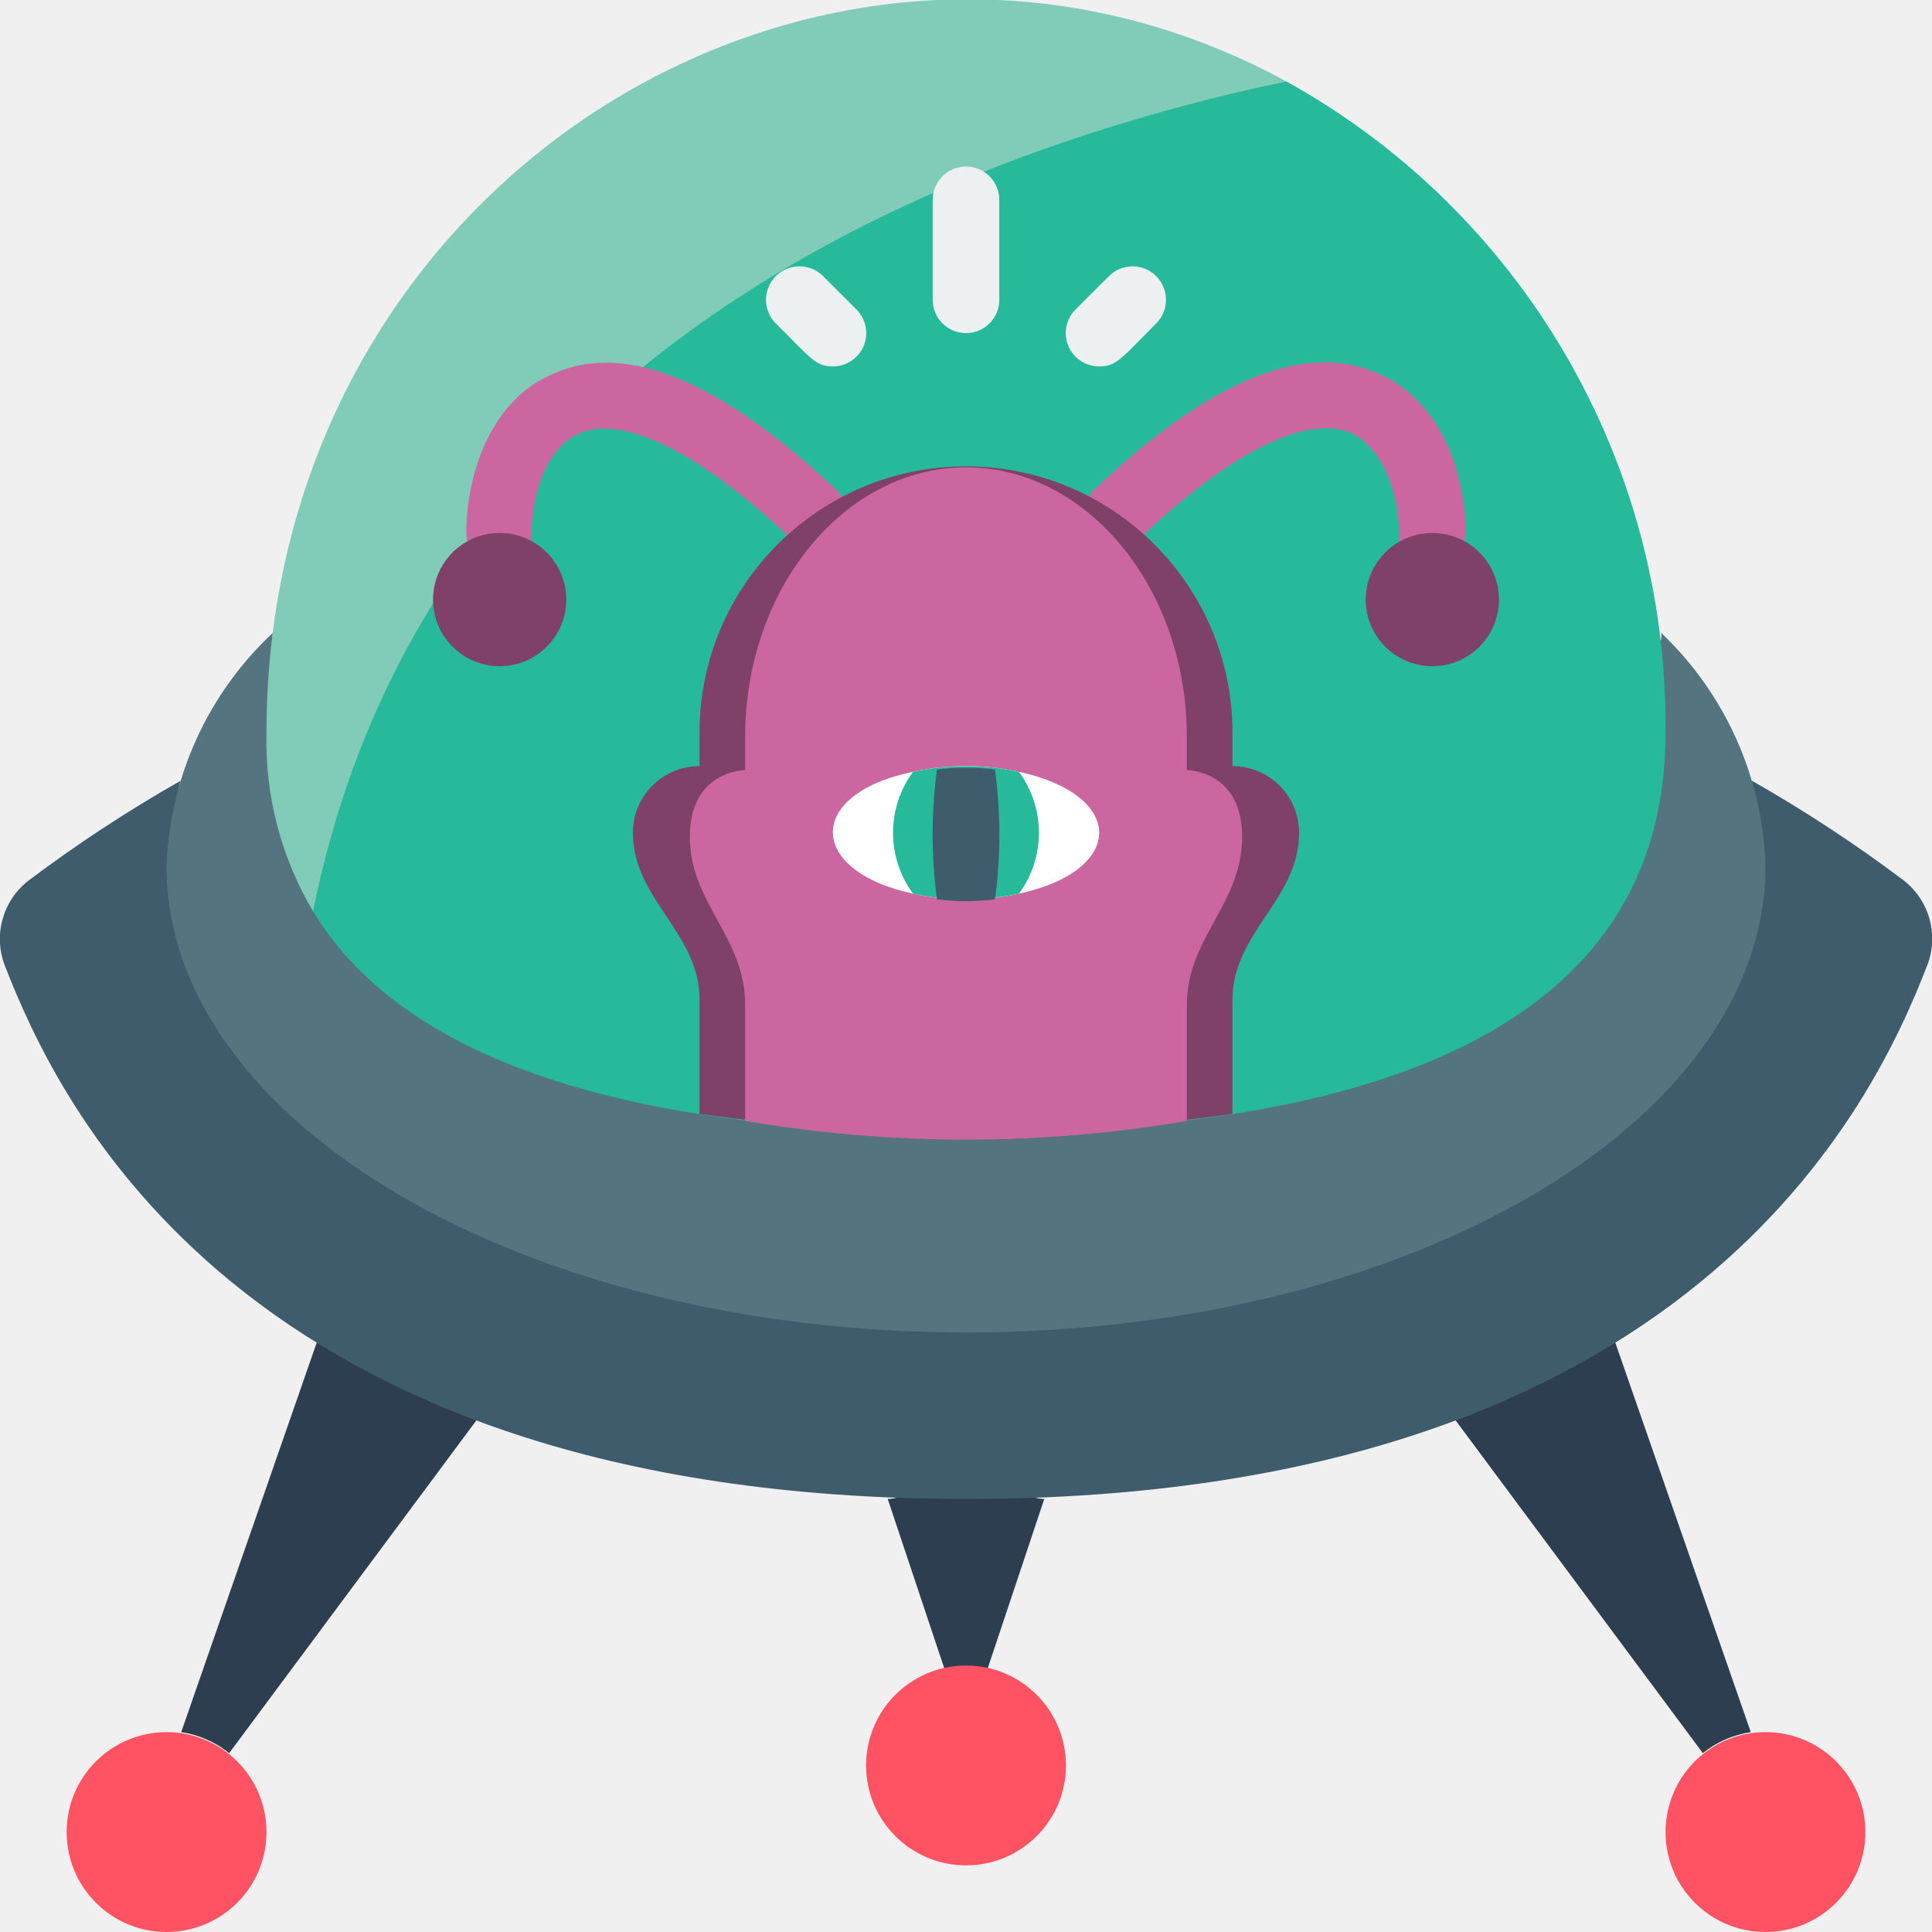
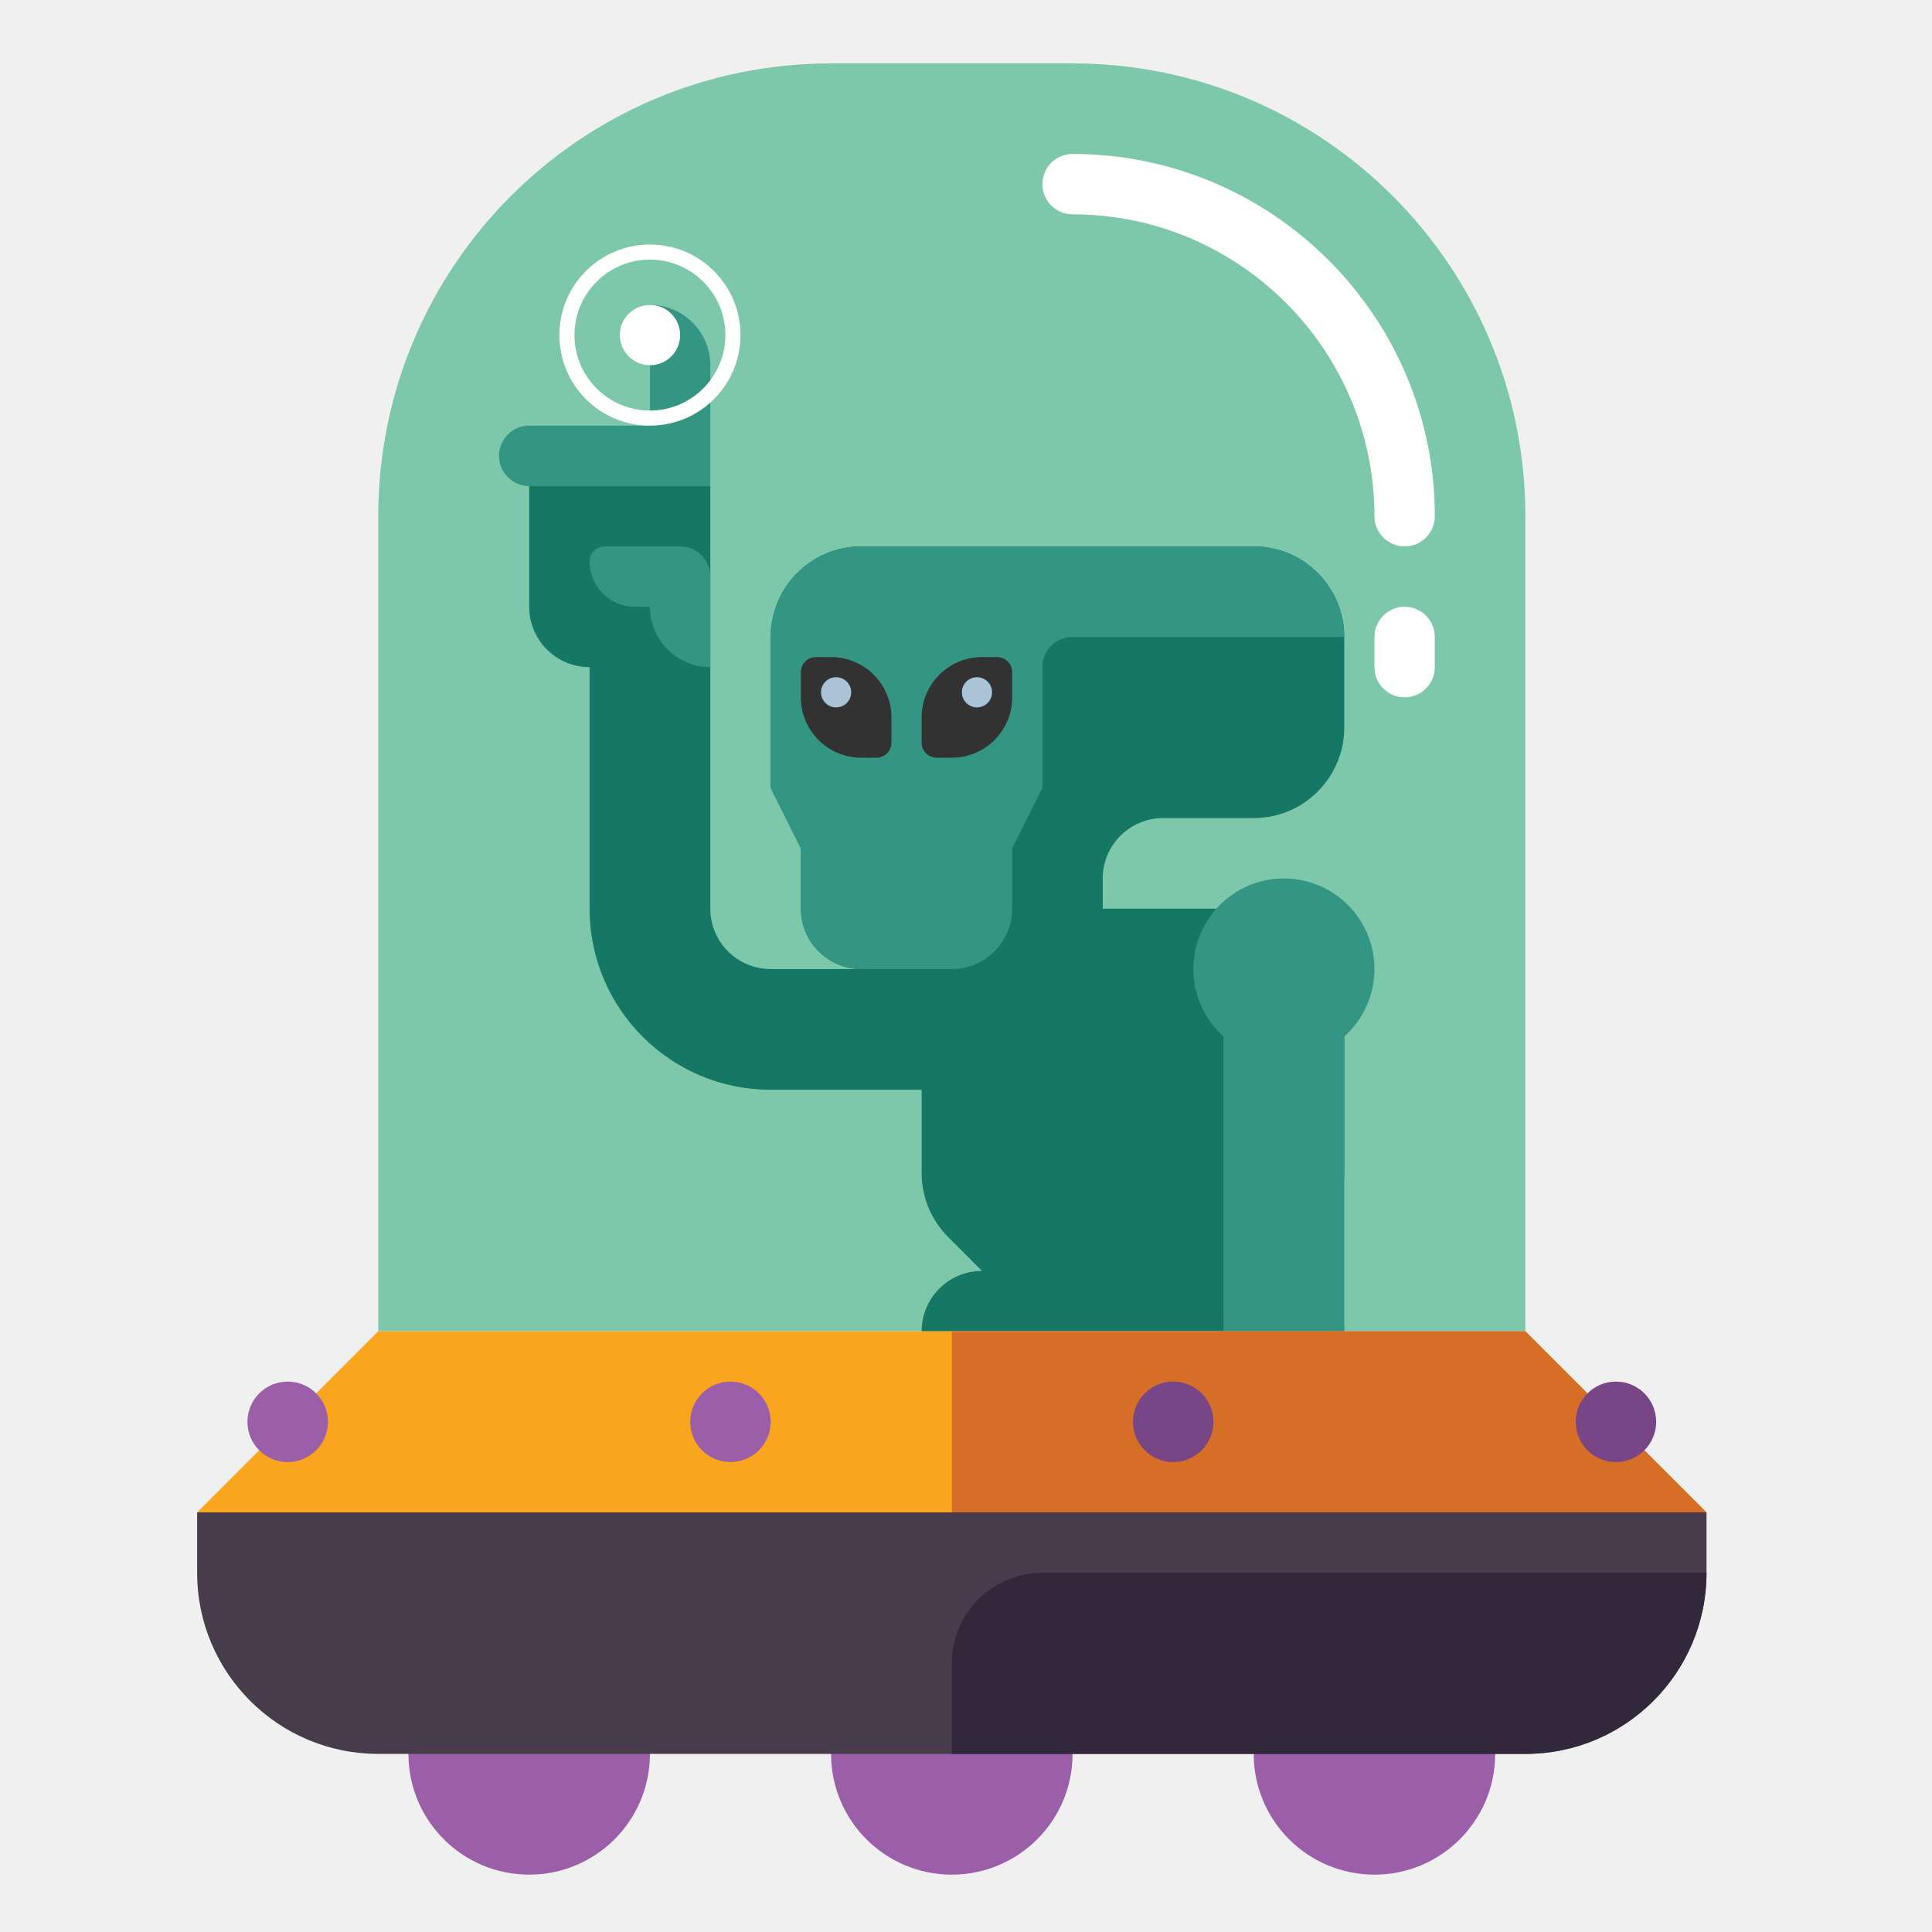
- <svg xmlns="http://www.w3.org/2000/svg" height="512" viewBox="0 0 58 58" width="512">
-   <g id="005---Alien-Space-Ship" fill="none" transform="translate(-1 -1)">
-     <g fill="#2c3e50">
-       <path id="Shape" d="m10.51 41.3-4.07 11.7c.527.078 1.025.296 1.44.63l7.43-10c-.91-.34-1.75-1.71-2.55-2.1s-1.55.21-2.25-.23z" />
-       <path id="Shape" d="m49.49 41.3 4.07 11.7c-.527.078-1.025.296-1.44.63l-7.43-10c.9-.33 1.74-1.7 2.53-2.08s1.56.19 2.27-.25z" />
-       <path id="Shape" d="m30 45c-.81 0-1.59 1-2.35 1l1.71 5.12c.422-.09.858-.09 1.28 0l1.71-5.12c-.76 0-1.54-1-2.35-1z" />
+ <svg xmlns="http://www.w3.org/2000/svg" id="Layer_1" enable-background="new 0 0 512 512" height="512" viewBox="0 0 512 512" width="512">
+   <g>
+     <g>
+       <path d="m404.241 352.8h-304v-216c0-66.274 53.726-120 120-120h64c66.274 0 120 53.726 120 120z" fill="#7dc8aa" />
    </g>
-     <path id="Shape" d="m58.85 30c-1.56 4-7 16-28.85 16s-27.29-12-28.85-16c-.359-.914-.074-1.955.7-2.56 1.457-1.097 2.984-2.099 4.57-3-.28.82.58 1.68.58 2.56 0 7.73 9.75 12.5 23 12.5s23-4.77 23-12.5c0-.88.86-1.74.58-2.57 1.586.901 3.113 1.903 4.57 3 .778.606 1.064 1.653.7 2.57z" fill="#3f5c6c" />
-     <circle id="Oval" cx="6" cy="56" fill="#ff5364" r="3" />
-     <circle id="Oval" cx="30" cy="54" fill="#ff5364" r="3" />
-     <path id="Shape" d="m54 27c0 7.73-10.75 14-24 14s-24-6.27-24-14c.094-2.664 1.241-5.181 3.19-7-.09.6.86 1.22.84 1.84v1.13c0 9 8 11 20 11s20-2 20-11c0-.38 0-.76 0-1.13 0-.62.93-1.24.84-1.84 1.927 1.829 3.052 4.345 3.13 7z" fill="#547580" />
-     <circle id="Oval" cx="54" cy="56" fill="#ff5364" r="3" />
-     <path id="Shape" d="m51 23c0 9-9 12-21 12-6.67 0-16.14-.91-19.6-6.64 3.87-19.36 17.99-22.54 29.21-24.92 7.101 3.933 11.474 11.443 11.39 19.56z" fill="#26b99a" />
-     <path id="Shape" d="m39.61 3.44c-10.61 2.26-25.9 8.37-29.21 24.92-.962-1.619-1.447-3.477-1.4-5.36 0-16.74 16.93-27 30.61-19.56z" fill="#81ccb8" />
-     <path id="Shape" d="m16 18c-.552 0-1-.448-1-1 0-1.69.69-4 2.65-4.8 2.18-.94 5 .25 8.46 3.51.189.188.296.443.296.71s-.106.522-.296.71c-.39.388-1.02.388-1.41 0-2.69-2.55-5-3.69-6.3-3.12-1 .42-1.44 1.83-1.44 3-.005.533-.427.969-.96.99z" fill="#cc66a1" />
-     <path id="Shape" d="m44 18c-.552 0-1-.448-1-1 0-1.13-.45-2.54-1.44-3-1.32-.57-3.61.57-6.3 3.12-.39.388-1.02.388-1.41 0-.189-.188-.296-.443-.296-.71s.106-.522.296-.71c3.43-3.26 6.28-4.45 8.46-3.51 2 .81 2.69 3.12 2.69 4.81 0 .552-.448 1-1 1z" fill="#cc66a1" />
-     <path id="Shape" d="m30 11c-.552 0-1-.448-1-1v-3c0-.552.448-1 1-1s1 .448 1 1v3c0 .552-.448 1-1 1z" fill="#ecf0f1" />
-     <path id="Shape" d="m34 12c-.406.002-.774-.241-.929-.617-.156-.375-.069-.807.219-1.093l1-1c.392-.392 1.028-.392 1.42 0.0.392.392.392 1.028 0 1.42-1.06 1.06-1.19 1.29-1.71 1.29z" fill="#ecf0f1" />
-     <path id="Shape" d="m26 12c-.53 0-.67-.26-1.71-1.29-.254-.254-.353-.623-.26-.97.093-.347.363-.617.71-.71.347-.093.716.006.97.26l1 1c.288.286.375.718.219 1.093-.156.375-.523.619-.929.617z" fill="#ecf0f1" />
-     <path id="Shape" d="m40 26c0-1.105-.895-2-2-2v-1c0-4.418-3.582-8-8-8s-8 3.582-8 8v1c-1.105 0-2 .895-2 2 0 2 2 3 2 5v3.44c5.307.745 10.693.745 16 0v-3.44c0-2 2-3 2-5z" fill="#804169" />
-     <path id="Shape" d="m38.29 26.12c0-2-1.66-2-1.66-2v-1c0-4.47-3-8.09-6.63-8.09s-6.63 3.62-6.63 8.09v1s-1.66 0-1.66 2 1.66 3 1.66 5.05v3.48c4.388.75 8.872.75 13.26 0v-3.48c0-2.02 1.66-3.03 1.66-5.05z" fill="#cc66a1" />
-     <circle id="Oval" cx="16" cy="19" fill="#804169" r="2" />
-     <circle id="Oval" cx="44" cy="19" fill="#804169" r="2" />
-     <path id="Shape" d="m31.59 27.83c-1.048.23-2.132.23-3.18 0-3.21-.7-3.21-3 0-3.66 1.048-.23 2.132-.23 3.18 0 3.21.7 3.21 2.96 0 3.66z" fill="#fff" />
-     <path id="Shape" d="m31.59 27.83c-1.048.225-2.132.225-3.18 0-.8-1.089-.8-2.571 0-3.66 1.048-.225 2.132-.225 3.18 0 .8 1.089.8 2.571 0 3.66z" fill="#26b99a" />
-     <path id="Shape" d="m30.87 28c-.578.07-1.162.07-1.74 0-.175-1.294-.175-2.606 0-3.9.578-.07 1.162-.07 1.74 0 .175 1.294.175 2.606 0 3.9z" fill="#3f5c6c" />
+     <g>
+       <path d="m308.241 216.8h24c13.255 0 24-10.745 24-24v-24c0-13.255-10.745-24-24-24h-104c-13.255 0-24 10.745-24 24v40l8 16v16c0 8.836 7.163 16 16 16h-24c-8.837 0-16-7.164-16-16v-112h-48v32c0 8.836 7.163 16 16 16v64c0 26.51 21.49 48 48 48h40v22.059c0 6.365 2.529 12.47 7.029 16.971l8.971 8.971c-8.836 0-16 7.164-16 16h112c0-8.836-7.163-16-16-16l8.971-8.971c4.501-4.501 7.029-10.605 7.029-16.97v-70.06h-64v-8c0-8.836 7.164-16 16-16z" fill="#147864" />
+     </g>
+     <g>
+       <path d="m180.241 144.8h-20c-2.209 0-4 1.791-4 4 0 6.627 5.373 12 12 12h4c0 8.837 7.164 16 16 16v-24c0-4.418-3.582-8-8-8z" fill="#329682" />
+     </g>
+     <g>
+       <path d="m252.241 256.8h-24c-8.837 0-16-7.163-16-16v-16l-8-16v-40c0-13.255 10.745-24 24-24h104c13.255 0 24 10.745 24 24h-72c-4.418 0-8 3.582-8 8v32l-8 16v16c0 8.837-7.163 16-16 16z" fill="#329682" />
+     </g>
+     <g>
+       <path d="m172.241 80.8c-4.418 0-8 3.582-8 8 0 4.418 3.582 8 8 8v16h-32c-4.418 0-8 3.582-8 8s3.582 8 8 8h48v-32c0-8.836-7.163-16-16-16z" fill="#329682" />
+     </g>
+     <g>
+       <path d="m232.241 200.8h-4c-8.837 0-16-7.163-16-16v-6.667c0-2.209 1.791-4 4-4h4c8.837 0 16 7.163 16 16v6.667c0 2.209-1.791 4-4 4z" fill="#323232" />
+     </g>
+     <g>
+       <path d="m248.241 200.8h4c8.837 0 16-7.163 16-16v-6.667c0-2.209-1.791-4-4-4h-4c-8.837 0-16 7.163-16 16v6.667c0 2.209 1.791 4 4 4z" fill="#323232" />
+     </g>
+     <g>
+       <circle cx="221.575" cy="183.467" fill="#aac3d7" r="4" />
+     </g>
+     <g>
+       <circle cx="258.908" cy="183.467" fill="#aac3d7" r="4" />
+     </g>
+     <g>
+       <path d="m364.241 256.8c0-13.255-10.745-24-24-24s-24 10.745-24 24c0 7.107 3.091 13.489 8 17.884v78.116h32v-78.116c4.909-4.395 8-10.777 8-17.884z" fill="#329682" />
+     </g>
+     <g>
+       <path d="m372.241 144.8c-4.418 0-8-3.582-8-8 0-44.112-35.888-80-80-80-4.418 0-8-3.582-8-8s3.582-8 8-8c52.935 0 96 43.065 96 96 0 4.418-3.581 8-8 8z" fill="#fff" />
+     </g>
+     <g>
+       <path d="m372.241 184.8c-4.418 0-8-3.582-8-8v-8c0-4.418 3.582-8 8-8s8 3.582 8 8v8c0 4.418-3.581 8-8 8z" fill="#fff" />
+     </g>
+     <g>
+       <circle cx="252.241" cy="464.8" fill="#9b5faa" r="32" />
+     </g>
+     <g>
+       <circle cx="364.241" cy="464.8" fill="#9b5faa" r="32" />
+     </g>
+     <g>
+       <circle cx="140.241" cy="464.8" fill="#9b5faa" r="32" />
+     </g>
+     <g>
+       <path d="m452.241 400.8h-400l48-48h304z" fill="#faa51e" />
+     </g>
+     <g>
+       <path d="m404.241 464.8h-304c-26.51 0-48-21.49-48-48v-16h400v16c0 26.51-21.49 48-48 48z" fill="#463c4b" />
+     </g>
+     <g>
+       <path d="m252.241 464.8h152c26.51 0 48-21.49 48-48h-176c-13.255 0-24 10.745-24 24z" fill="#32283c" />
+     </g>
+     <g>
+       <path d="m452.241 400.8-48-48h-152v48z" fill="#d76e28" />
+     </g>
+     <g>
+       <g>
+         <circle cx="76.241" cy="376.8" fill="#9b5faa" r="10.667" />
+       </g>
+       <g>
+         <circle cx="193.575" cy="376.8" fill="#9b5faa" r="10.667" />
+       </g>
+       <g>
+         <circle cx="310.908" cy="376.8" fill="#784687" r="10.667" />
+       </g>
+       <g>
+         <circle cx="428.241" cy="376.8" fill="#784687" r="10.667" />
+       </g>
+     </g>
+     <g>
+       <path d="m172.241 68.8c11.028 0 20 8.972 20 20s-8.972 20-20 20-20-8.972-20-20 8.972-20 20-20m0-4c-13.255 0-24 10.745-24 24s10.745 24 24 24 24-10.745 24-24-10.745-24-24-24z" fill="#fff" />
+     </g>
+     <g>
+       <circle cx="172.241" cy="88.8" fill="#fff" r="8" />
+     </g>
  </g>
</svg>
